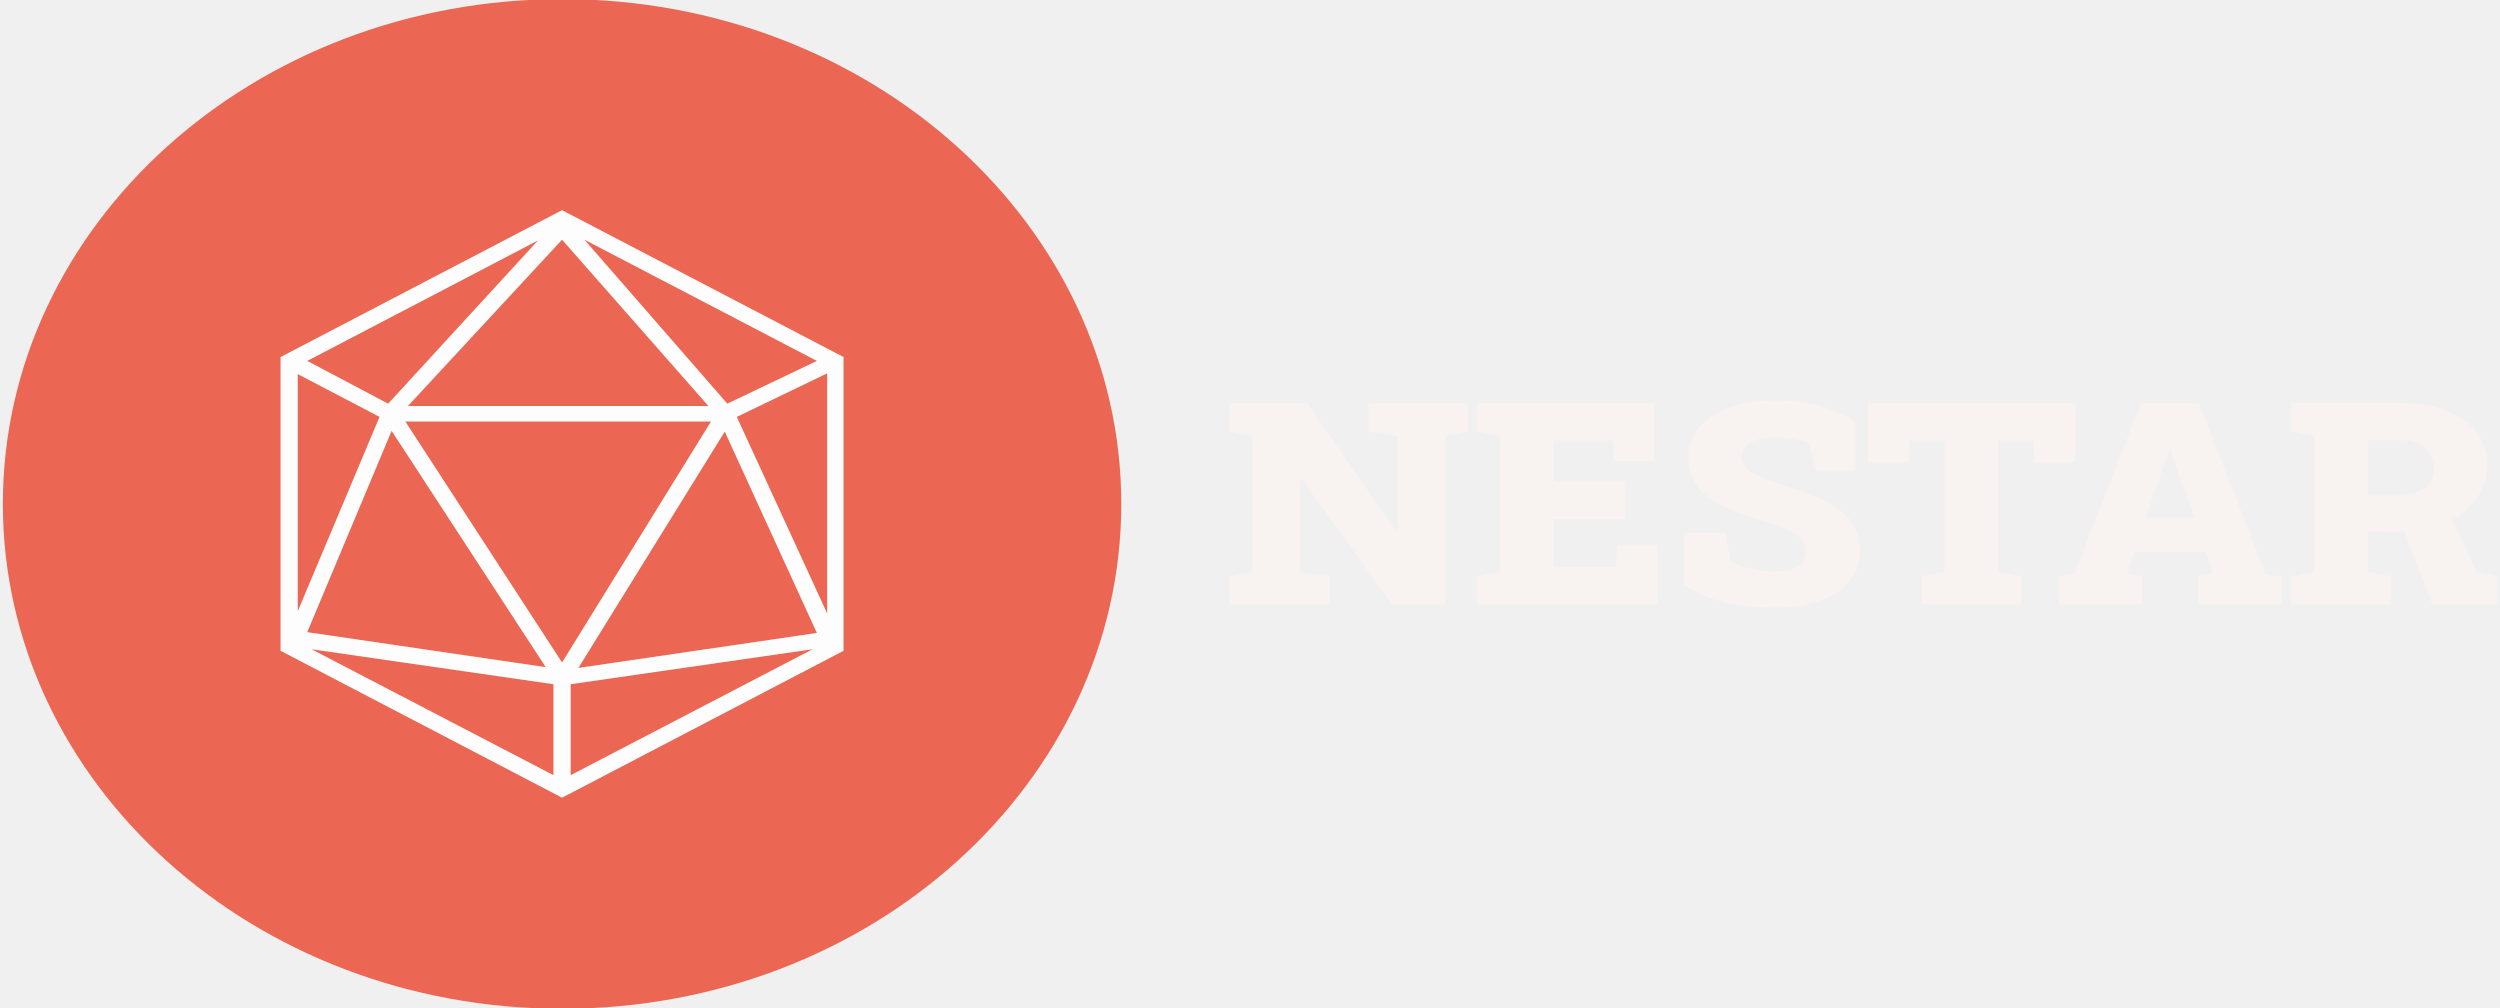
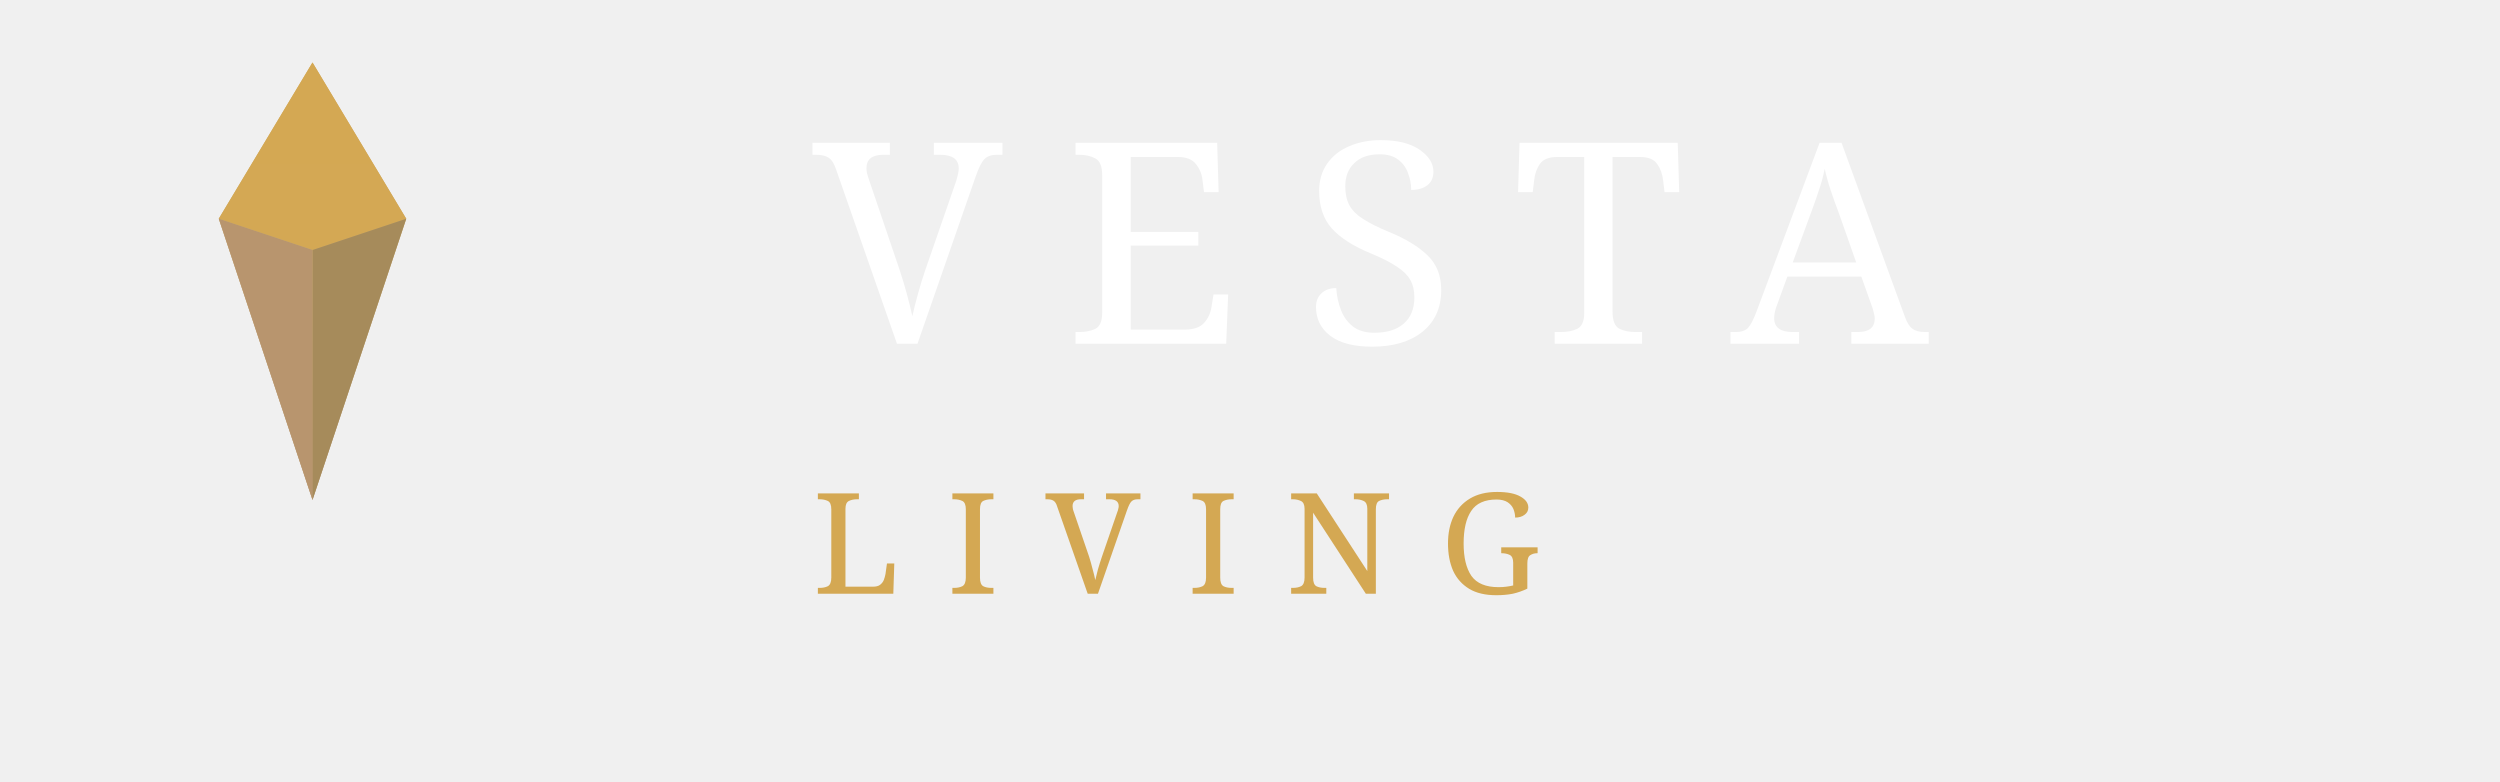
- <svg xmlns="http://www.w3.org/2000/svg" width="129" height="52" viewBox="0 0 129 52" fill="none">
-   <g clipPath="url(#clip0_6733_27842)">
-     <g clipPath="url(#clip1_6733_27842)">
-       <g clipPath="url(#clip2_6733_27842)">
-         <g clipPath="url(#clip3_6733_27842)">
-           <g clipPath="url(#clip4_6733_27842)">
-             <path d="M68.607 31.195H63.445V29.733L64.631 29.502V22.5L63.445 22.272V20.801H64.631H67.454L72.073 27.456H72.118V22.5L70.609 22.272V20.801H74.579H75.771V22.272L74.579 22.5V31.195H71.843L67.137 24.684H67.092V29.502L68.607 29.733V31.195ZM85.512 31.195H76.192V29.733L77.383 29.502V22.5L76.192 22.272V20.801H85.386V23.801H83.29L83.226 22.728H80.159V24.862H83.835V26.783H80.159V29.259H83.378L83.439 28.14H85.512V31.195ZM91.574 31.344C90.637 31.344 89.805 31.263 89.078 31.101C88.35 30.94 87.624 30.636 86.901 30.189V27.491H89.045L89.281 28.876C89.45 29.046 89.748 29.189 90.175 29.306C90.603 29.423 91.069 29.482 91.574 29.482C91.928 29.482 92.224 29.443 92.462 29.365C92.699 29.285 92.878 29.169 92.999 29.017C93.12 28.865 93.181 28.681 93.181 28.467C93.181 28.262 93.123 28.079 93.009 27.918C92.897 27.756 92.711 27.603 92.452 27.459C92.195 27.312 91.847 27.163 91.409 27.011C90.423 26.727 89.613 26.436 88.98 26.14C88.348 25.846 87.878 25.497 87.572 25.093C87.263 24.688 87.109 24.185 87.109 23.585C87.109 23.01 87.29 22.507 87.653 22.076C88.017 21.645 88.518 21.306 89.155 21.059C89.794 20.811 90.524 20.68 91.344 20.667C92.284 20.647 93.114 20.732 93.835 20.921C94.558 21.108 95.196 21.392 95.749 21.772V24.277H93.695L93.368 22.886C93.189 22.806 92.934 22.733 92.604 22.667C92.272 22.598 91.918 22.564 91.542 22.564C91.222 22.564 90.938 22.602 90.687 22.678C90.437 22.754 90.238 22.869 90.091 23.023C89.947 23.175 89.874 23.365 89.874 23.593C89.874 23.779 89.935 23.944 90.055 24.09C90.179 24.235 90.392 24.38 90.697 24.526C91.003 24.67 91.431 24.838 91.979 25.029C93.285 25.376 94.277 25.809 94.955 26.33C95.633 26.852 95.972 27.56 95.972 28.453C95.972 29.067 95.788 29.589 95.418 30.02C95.049 30.45 94.535 30.779 93.877 31.005C93.218 31.231 92.451 31.344 91.574 31.344ZM104.311 31.195H99.133V29.733L100.334 29.502V22.743H98.556L98.485 23.865H96.39V20.801H107.086V23.865H104.969L104.904 22.743H103.11V29.502L104.311 29.733V31.195ZM110.542 31.195H106.232V29.733L107.038 29.625L110.471 20.801H113.473L116.912 29.625L117.718 29.733V31.195H113.418V29.733L114.169 29.604L113.822 28.476H110.121L109.791 29.604L110.542 29.733V31.195ZM111.798 23.608L110.707 26.719H113.23L112.106 23.573L111.98 23.207H111.931L111.798 23.608ZM123.379 31.195H118.217V29.733L119.412 29.502V22.5L118.217 22.272V20.795H123.878C124.789 20.795 125.579 20.926 126.248 21.187C126.92 21.448 127.437 21.821 127.799 22.304C128.162 22.787 128.344 23.36 128.344 24.02C128.344 24.63 128.161 25.197 127.796 25.719C127.429 26.243 126.927 26.663 126.29 26.979C125.651 27.297 124.924 27.453 124.108 27.447L122.187 27.426V29.502L123.379 29.733V31.195ZM128.858 31.195H125.507L123.955 27.14L126.368 26.397L127.767 29.49L128.858 29.739V31.195ZM122.187 22.716V25.506H123.91C124.448 25.506 124.861 25.392 125.15 25.166C125.44 24.94 125.584 24.614 125.584 24.187C125.584 23.742 125.438 23.387 125.144 23.12C124.848 22.851 124.426 22.716 123.878 22.716H122.187Z" fill="#F8F2F1" />
-           </g>
-         </g>
-       </g>
-     </g>
-     <g clipPath="url(#clip5_6733_27842)">
-       <g clipPath="url(#clip6_6733_27842)">
-         <path d="M0.148 26.003C0.148 11.616 13.067 -0.047 29.003 -0.047C44.939 -0.047 57.858 11.616 57.858 26.003C57.858 40.39 44.939 52.053 29.003 52.053C13.067 52.053 0.148 40.39 0.148 26.003ZM29.003 51.09C44.35 51.09 56.791 39.858 56.791 26.003C56.791 12.148 44.35 0.916 29.003 0.916C13.656 0.916 1.215 12.148 1.215 26.003C1.215 39.858 13.656 51.09 29.003 51.09Z" fill="#EB6753" />
-         <path d="M29.004 51.79C44.78 51.79 57.57 40.244 57.57 26.001C57.57 11.757 44.78 0.211 29.004 0.211C13.227 0.211 0.438 11.757 0.438 26.001C0.438 40.244 13.227 51.79 29.004 51.79Z" fill="#EB6753" />
-         <g clipPath="url(#clip7_6733_27842)">
-           <g clipPath="url(#clip8_6733_27842)">
-             <path d="M29.002 10.844L14.477 18.423V33.581L29.002 41.161L43.527 33.581V18.423L29.002 10.844ZM21.051 20.949L29.002 12.368L36.553 20.949H21.051ZM36.686 21.752L29.002 34.183L20.917 21.752H36.686ZM28.158 34.424L15.854 32.619L20.207 22.233L28.158 34.424ZM37.397 22.273L42.15 32.659L29.846 34.464L37.397 22.273ZM37.53 20.829L30.157 12.368L42.15 18.623L37.53 20.829ZM20.029 20.829L15.854 18.623L27.758 12.408L20.029 20.829ZM19.585 21.511L15.365 31.536V19.305L19.585 21.511ZM28.558 35.306V39.998L16.076 33.501L28.558 35.306ZM29.446 35.306L41.928 33.501L29.446 39.998V35.306ZM38.019 21.511L42.683 19.265V31.657L38.019 21.511Z" fill="#FDFDFD" />
-           </g>
-         </g>
-       </g>
-     </g>
+ <svg xmlns="http://www.w3.org/2000/svg" width="160" height="50" viewBox="0 0 160 50" fill="none">
+   <defs>
+     <linearGradient id="gemGradientWhite" x1="20" y1="0" x2="20" y2="28" gradientUnits="userSpaceOnUse">
+       <stop offset="0%" stop-color="#D4A853" />
+       <stop offset="50%" stop-color="#C9A96E" />
+       <stop offset="100%" stop-color="#B8956E" />
+     </linearGradient>
+   </defs>
+   <g transform="translate(8, 4)">
+     <path d="M12 0 L18 10 L12 28 L6 10 Z" fill="url(#gemGradientWhite)" />
+     <path d="M12 0 L18 10 L12 12 L6 10 Z" fill="#D4A853" opacity="0.95" />
+     <path d="M12 12 L18 10 L12 28 Z" fill="#A68B5B" />
+     <path d="M6 10 L12 12 L12 28 Z" fill="#B8956E" />
  </g>
-   <defs>
-     <clipPath id="clip0_6733_27842">
-       <rect width="128.708" height="52.1" fill="white" transform="translate(0.148438 -0.046875)" />
-     </clipPath>
-     <clipPath id="clip1_6733_27842">
-       <rect width="65.413" height="10.68" fill="white" transform="translate(63.4453 20.6641)" />
-     </clipPath>
-     <clipPath id="clip2_6733_27842">
-       <rect width="65.413" height="10.68" fill="white" transform="translate(63.4453 20.6641)" />
-     </clipPath>
-     <clipPath id="clip3_6733_27842">
-       <rect width="65.413" height="10.68" fill="white" transform="translate(63.4453 20.6641)" />
-     </clipPath>
-     <clipPath id="clip4_6733_27842">
-       <rect width="65.413" height="10.68" fill="white" transform="translate(63.4453 20.6641)" />
-     </clipPath>
-     <clipPath id="clip5_6733_27842">
-       <rect width="57.709" height="52.1" fill="white" transform="translate(0.148438 -0.046875)" />
-     </clipPath>
-     <clipPath id="clip6_6733_27842">
-       <rect width="57.709" height="52.1" fill="white" transform="translate(0.148438 -0.046875)" />
-     </clipPath>
-     <clipPath id="clip7_6733_27842">
-       <rect width="29.05" height="30.317" fill="white" transform="translate(14.4766 10.8438)" />
-     </clipPath>
-     <clipPath id="clip8_6733_27842">
-       <rect width="29.05" height="30.317" fill="white" transform="translate(14.4766 10.8438)" />
-     </clipPath>
-   </defs>
+   <text x="52" y="22" font-family="'Playfair Display', 'Georgia', serif" font-size="18" font-weight="400" letter-spacing="4" fill="#FFFFFF">VESTA</text>
+   <text x="52" y="38" font-family="'Playfair Display', 'Georgia', serif" font-size="9" font-weight="400" letter-spacing="3" fill="#D4A853">LIVING</text>
</svg>
